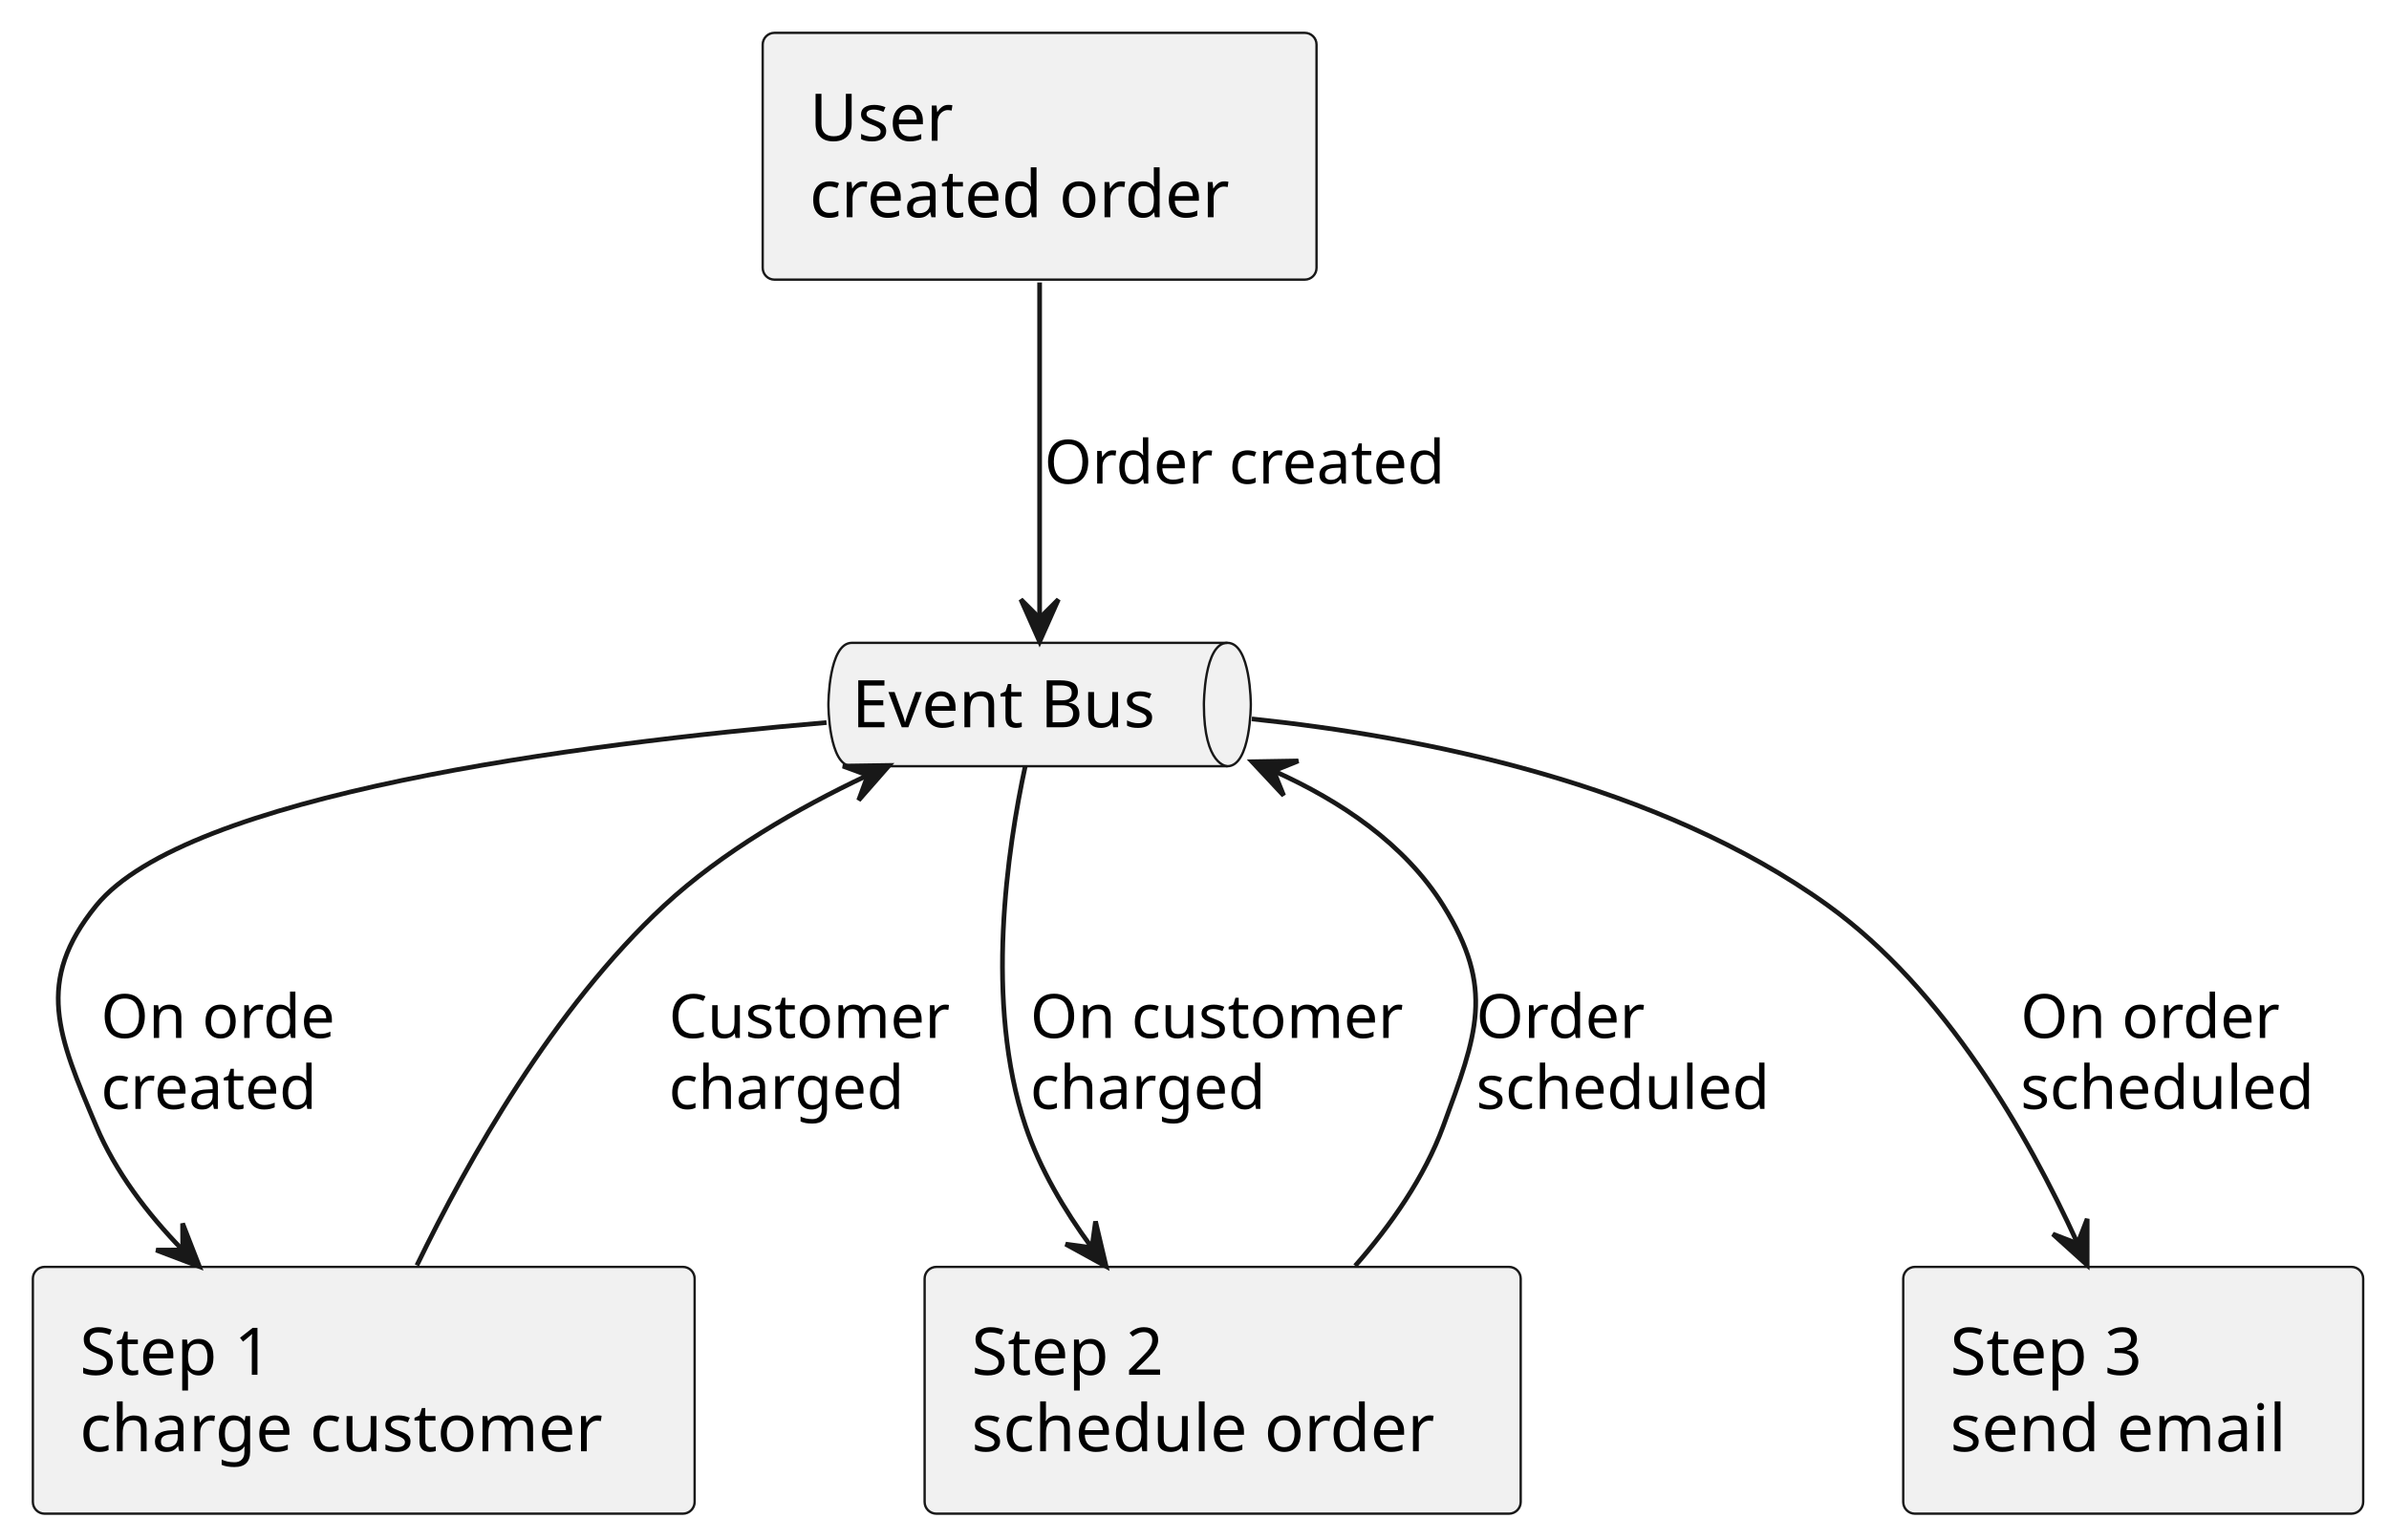
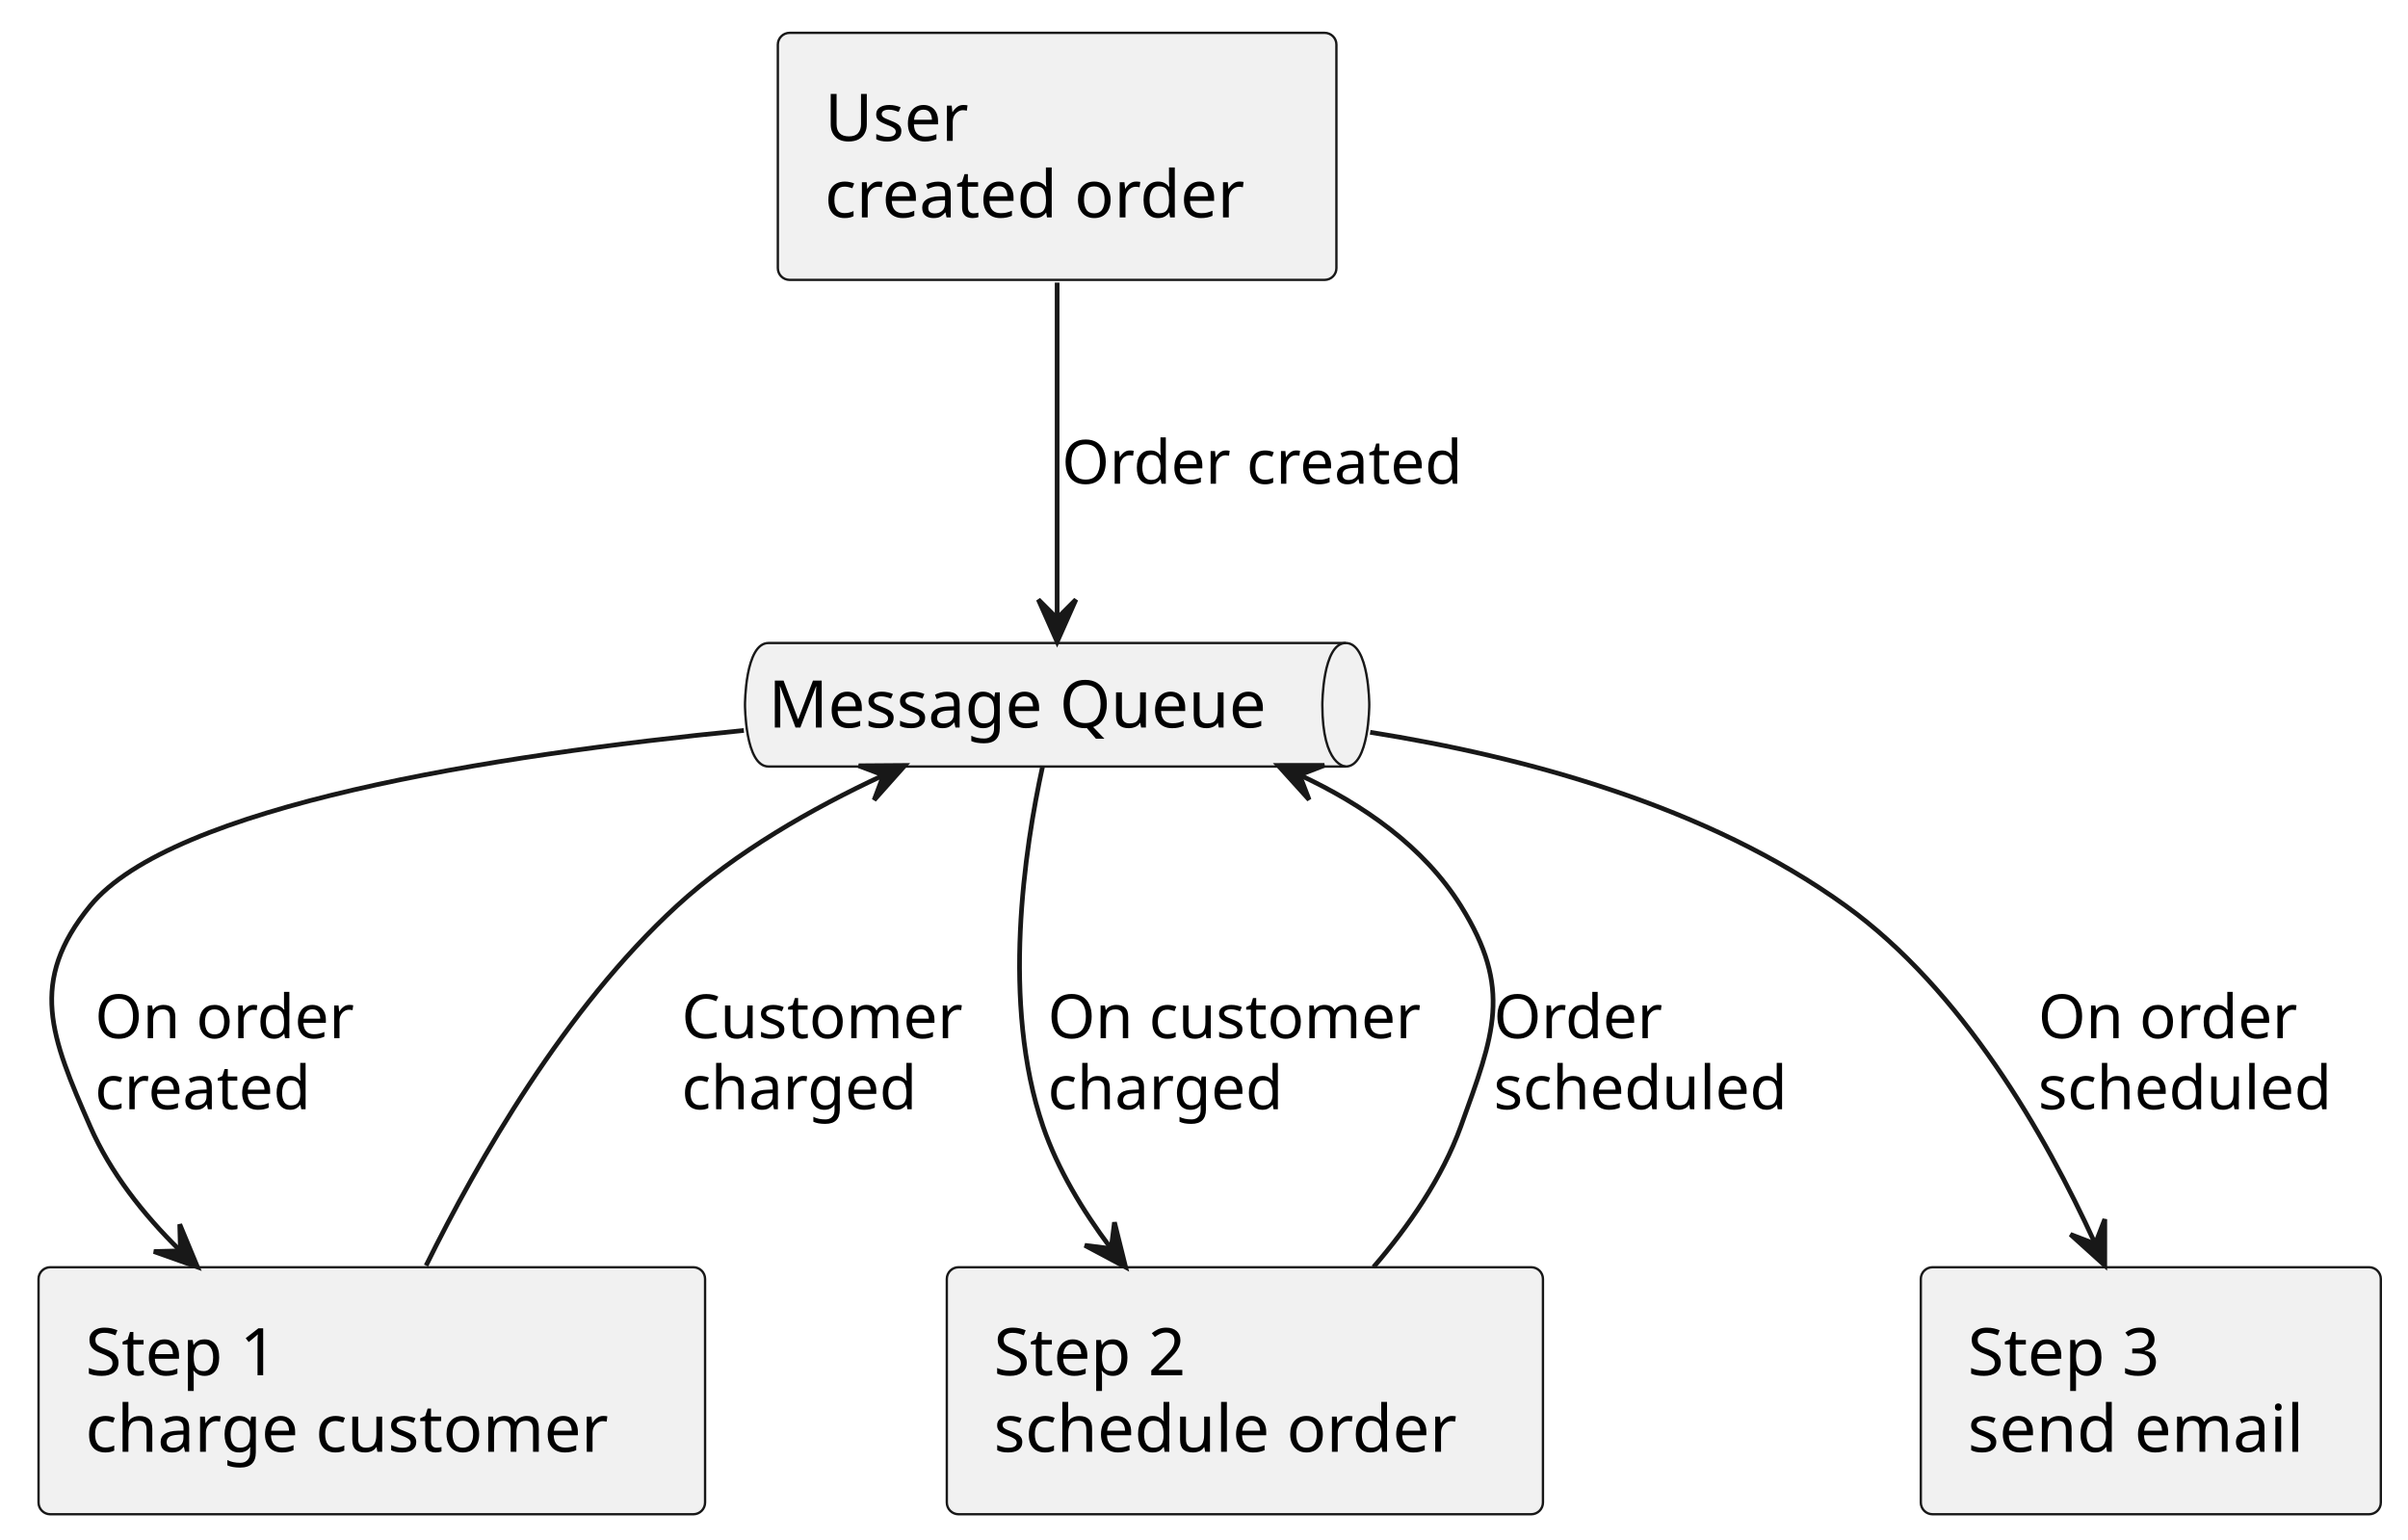
- <svg xmlns="http://www.w3.org/2000/svg" contentStyleType="text/css" height="328px" preserveAspectRatio="none" style="width:509px;height:328px;background:#FFFFFF;" version="1.1" viewBox="0 0 509 328" width="509px" zoomAndPan="magnify">
+ <svg xmlns="http://www.w3.org/2000/svg" contentStyleType="text/css" height="328px" preserveAspectRatio="none" style="width:513px;height:328px;background:#FFFFFF;" version="1.1" viewBox="0 0 513 328" width="513px" zoomAndPan="magnify">
  <defs />
  <g>
    <g id="elem_userAction">
-       <rect fill="#F1F1F1" height="52.594" rx="2.5" ry="2.5" style="stroke:#181818;stroke-width:0.5;" width="118" x="162.5" y="7" />
-       <text fill="#000000" font-family="sans-serif" font-size="14" lengthAdjust="spacing" textLength="32" x="172.5" y="29.995">User</text>
-       <text fill="#000000" font-family="sans-serif" font-size="14" lengthAdjust="spacing" textLength="98" x="172.5" y="46.292">created order</text>
+       <rect fill="#F1F1F1" height="52.63" rx="2.5" ry="2.5" style="stroke:#181818;stroke-width:0.5;" width="119" x="165.71" y="7" />
+       <text fill="#000000" font-family="sans-serif" font-size="14" lengthAdjust="spacing" textLength="32" x="175.71" y="30.01">User</text>
+       <text fill="#000000" font-family="sans-serif" font-size="14" lengthAdjust="spacing" textLength="99" x="175.71" y="46.325">created order</text>
    </g>
    <g id="elem_exchanger">
-       <path d="M181.5,137 L261.5,137 C266.5,137 266.5,150.148 266.5,150.148 C266.5,150.148 266.5,163.297 261.5,163.297 L181.5,163.297 C176.5,163.297 176.5,150.148 176.5,150.148 C176.5,150.148 176.5,137 181.5,137 " fill="#F1F1F1" style="stroke:#181818;stroke-width:0.5;" />
-       <path d="M261.5,137 C256.5,137 256.5,150.148 256.5,150.148 C256.5,163.297 261.5,163.297 261.5,163.297 " fill="none" style="stroke:#181818;stroke-width:0.5;" />
-       <text fill="#000000" font-family="sans-serif" font-size="14" lengthAdjust="spacing" textLength="70" x="181.5" y="154.995">Event Bus</text>
+       <path d="M163.71,137 L286.71,137 C291.71,137 291.71,150.157 291.71,150.157 C291.71,150.157 291.71,163.315 286.71,163.315 L163.71,163.315 C158.71,163.315 158.71,150.157 158.71,150.157 C158.71,150.157 158.71,137 163.71,137 " fill="#F1F1F1" style="stroke:#181818;stroke-width:0.5;" />
+       <path d="M286.71,137 C281.71,137 281.71,150.157 281.71,150.157 C281.71,163.315 286.71,163.315 286.71,163.315 " fill="none" style="stroke:#181818;stroke-width:0.5;" />
+       <text fill="#000000" font-family="sans-serif" font-size="14" lengthAdjust="spacing" textLength="113" x="163.71" y="155.01">Message Queue</text>
    </g>
    <g id="elem_step1">
-       <rect fill="#F1F1F1" height="52.594" rx="2.5" ry="2.5" style="stroke:#181818;stroke-width:0.5;" width="141" x="7" y="270" />
-       <text fill="#000000" font-family="sans-serif" font-size="14" lengthAdjust="spacing" textLength="45" x="17" y="292.995">Step 1</text>
-       <text fill="#000000" font-family="sans-serif" font-size="14" lengthAdjust="spacing" textLength="121" x="17" y="309.292">charge customer</text>
+       <rect fill="#F1F1F1" height="52.63" rx="2.5" ry="2.5" style="stroke:#181818;stroke-width:0.5;" width="142" x="8.21" y="270" />
+       <text fill="#000000" font-family="sans-serif" font-size="14" lengthAdjust="spacing" textLength="46" x="18.21" y="293.01">Step 1</text>
+       <text fill="#000000" font-family="sans-serif" font-size="14" lengthAdjust="spacing" textLength="122" x="18.21" y="309.325">charge customer</text>
    </g>
    <g id="elem_step2">
-       <rect fill="#F1F1F1" height="52.594" rx="2.5" ry="2.5" style="stroke:#181818;stroke-width:0.5;" width="127" x="197" y="270" />
-       <text fill="#000000" font-family="sans-serif" font-size="14" lengthAdjust="spacing" textLength="45" x="207" y="292.995">Step 2</text>
-       <text fill="#000000" font-family="sans-serif" font-size="14" lengthAdjust="spacing" textLength="107" x="207" y="309.292">schedule order</text>
+       <rect fill="#F1F1F1" height="52.63" rx="2.5" ry="2.5" style="stroke:#181818;stroke-width:0.5;" width="127" x="201.71" y="270" />
+       <text fill="#000000" font-family="sans-serif" font-size="14" lengthAdjust="spacing" textLength="46" x="211.71" y="293.01">Step 2</text>
+       <text fill="#000000" font-family="sans-serif" font-size="14" lengthAdjust="spacing" textLength="107" x="211.71" y="309.325">schedule order</text>
    </g>
    <g id="elem_step3">
-       <rect fill="#F1F1F1" height="52.594" rx="2.5" ry="2.5" style="stroke:#181818;stroke-width:0.5;" width="98" x="405.5" y="270" />
-       <text fill="#000000" font-family="sans-serif" font-size="14" lengthAdjust="spacing" textLength="45" x="415.5" y="292.995">Step 3</text>
-       <text fill="#000000" font-family="sans-serif" font-size="14" lengthAdjust="spacing" textLength="78" x="415.5" y="309.292">send email</text>
+       <rect fill="#F1F1F1" height="52.63" rx="2.5" ry="2.5" style="stroke:#181818;stroke-width:0.5;" width="98" x="409.21" y="270" />
+       <text fill="#000000" font-family="sans-serif" font-size="14" lengthAdjust="spacing" textLength="46" x="419.21" y="293.01">Step 3</text>
+       <text fill="#000000" font-family="sans-serif" font-size="14" lengthAdjust="spacing" textLength="78" x="419.21" y="309.325">send email</text>
    </g>
    <g id="link_userAction_exchanger">
-       <path d="M221.5,60.2 C221.5,82.01 221.5,112.72 221.5,131.72 " fill="none" id="userAction-to-exchanger" style="stroke:#181818;stroke-width:1.0;" />
-       <polygon fill="#181818" points="221.5,136.75,225.5,127.75,221.5,131.75,217.5,127.75,221.5,136.75" style="stroke:#181818;stroke-width:1.0;" />
-       <text fill="#000000" font-family="sans-serif" font-size="13" lengthAdjust="spacing" textLength="89" x="222.5" y="103.067">Order created</text>
+       <path d="M225.21,60.2 C225.21,82.01 225.21,112.72 225.21,131.72 " fill="none" id="userAction-to-exchanger" style="stroke:#181818;stroke-width:1.0;" />
+       <polygon fill="#181818" points="225.21,136.75,229.21,127.75,225.21,131.75,221.21,127.75,225.21,136.75" style="stroke:#181818;stroke-width:1.0;" />
+       <text fill="#000000" font-family="sans-serif" font-size="13" lengthAdjust="spacing" textLength="89" x="226.21" y="103.067">Order created</text>
    </g>
    <g id="link_exchanger_step1">
-       <path d="M176.1,153.99 C122.95,158.55 39.72,169.35 20.5,193 C7.33,209.21 12.38,220.75 20.5,240 C24.61,249.73 31.35,258.6 38.78,266.26 " fill="none" id="exchanger-to-step1" style="stroke:#181818;stroke-width:1.0;" />
-       <polygon fill="#181818" points="42.48,269.92,38.907,260.742,38.93,266.399,33.273,266.422,42.48,269.92" style="stroke:#181818;stroke-width:1.0;" />
-       <text fill="#000000" font-family="sans-serif" font-size="13" lengthAdjust="spacing" textLength="4" x="21.5" y="206.067"> </text>
-       <text fill="#000000" font-family="sans-serif" font-size="13" lengthAdjust="spacing" textLength="51" x="21.5" y="221.2">On orde</text>
-       <text fill="#000000" font-family="sans-serif" font-size="13" lengthAdjust="spacing" textLength="49" x="21.5" y="236.333">created</text>
+       <path d="M158.47,155.63 C105.18,160.88 36.64,171.66 19.21,193 C6,209.18 10.84,220.86 19.21,240 C23.51,249.83 30.5,258.7 38.23,266.31 " fill="none" id="exchanger-to-step1" style="stroke:#181818;stroke-width:1.0;" />
+       <polygon fill="#181818" points="42.07,269.95,38.294,260.854,38.443,266.509,32.788,266.657,42.07,269.95" style="stroke:#181818;stroke-width:1.0;" />
+       <text fill="#000000" font-family="sans-serif" font-size="13" lengthAdjust="spacing" textLength="4" x="20.21" y="206.067"> </text>
+       <text fill="#000000" font-family="sans-serif" font-size="13" lengthAdjust="spacing" textLength="56" x="20.21" y="221.2">On order</text>
+       <text fill="#000000" font-family="sans-serif" font-size="13" lengthAdjust="spacing" textLength="49" x="20.21" y="236.333">created</text>
    </g>
    <g id="link_exchanger_step1">
-       <path d="M184.58,165.36 C170.04,172.23 153.9,181.5 141.5,193 C117.97,214.83 99.71,247.18 88.82,269.68 " fill="none" id="exchanger-backto-step1" style="stroke:#181818;stroke-width:1.0;" />
-       <polygon fill="#181818" points="189.44,163.13,179.592,163.276,184.901,165.228,182.949,170.537,189.44,163.13" style="stroke:#181818;stroke-width:1.0;" />
-       <text fill="#000000" font-family="sans-serif" font-size="13" lengthAdjust="spacing" textLength="4" x="142.5" y="206.067"> </text>
-       <text fill="#000000" font-family="sans-serif" font-size="13" lengthAdjust="spacing" textLength="63" x="142.5" y="221.2">Customer</text>
-       <text fill="#000000" font-family="sans-serif" font-size="13" lengthAdjust="spacing" textLength="52" x="142.5" y="236.333">charged</text>
+       <path d="M187.86,165.33 C173.15,172.19 156.8,181.46 144.21,193 C120.45,214.79 101.87,247.14 90.77,269.65 " fill="none" id="exchanger-backto-step1" style="stroke:#181818;stroke-width:1.0;" />
+       <polygon fill="#181818" points="192.78,163.09,182.931,163.159,188.225,165.153,186.231,170.446,192.78,163.09" style="stroke:#181818;stroke-width:1.0;" />
+       <text fill="#000000" font-family="sans-serif" font-size="13" lengthAdjust="spacing" textLength="4" x="145.21" y="206.067"> </text>
+       <text fill="#000000" font-family="sans-serif" font-size="13" lengthAdjust="spacing" textLength="63" x="145.21" y="221.2">Customer</text>
+       <text fill="#000000" font-family="sans-serif" font-size="13" lengthAdjust="spacing" textLength="52" x="145.21" y="236.333">charged</text>
    </g>
    <g id="link_exchanger_step2">
-       <path d="M218.46,163.19 C214.67,180.71 209.69,213.77 218.5,240 C221.55,249.09 226.74,257.87 232.46,265.66 " fill="none" id="exchanger-to-step2" style="stroke:#181818;stroke-width:1.0;" />
-       <polygon fill="#181818" points="235.67,269.89,233.41,260.304,232.645,265.909,227.04,265.144,235.67,269.89" style="stroke:#181818;stroke-width:1.0;" />
-       <text fill="#000000" font-family="sans-serif" font-size="13" lengthAdjust="spacing" textLength="4" x="219.5" y="206.067"> </text>
-       <text fill="#000000" font-family="sans-serif" font-size="13" lengthAdjust="spacing" textLength="83" x="219.5" y="221.2">On customer</text>
-       <text fill="#000000" font-family="sans-serif" font-size="13" lengthAdjust="spacing" textLength="52" x="219.5" y="236.333">charged</text>
+       <path d="M222.13,163.21 C218.29,180.74 213.25,213.82 222.21,240 C225.34,249.15 230.66,257.95 236.51,265.75 " fill="none" id="exchanger-to-step2" style="stroke:#181818;stroke-width:1.0;" />
+       <polygon fill="#181818" points="239.8,269.98,237.425,260.422,236.727,266.036,231.114,265.338,239.8,269.98" style="stroke:#181818;stroke-width:1.0;" />
+       <text fill="#000000" font-family="sans-serif" font-size="13" lengthAdjust="spacing" textLength="4" x="223.21" y="206.067"> </text>
+       <text fill="#000000" font-family="sans-serif" font-size="13" lengthAdjust="spacing" textLength="83" x="223.21" y="221.2">On customer</text>
+       <text fill="#000000" font-family="sans-serif" font-size="13" lengthAdjust="spacing" textLength="52" x="223.21" y="236.333">charged</text>
    </g>
    <g id="link_exchanger_step2">
-       <path d="M271.54,164.37 C285.6,170.68 299.28,179.83 307.5,193 C318.56,210.72 314.69,220.39 307.5,240 C303.5,250.91 296.31,261.14 288.73,269.78 " fill="none" id="exchanger-backto-step2" style="stroke:#181818;stroke-width:1.0;" />
-       <polygon fill="#181818" points="266.77,162.34,273.494,169.537,271.373,164.292,276.617,162.172,266.77,162.34" style="stroke:#181818;stroke-width:1.0;" />
-       <text fill="#000000" font-family="sans-serif" font-size="13" lengthAdjust="spacing" textLength="4" x="314.5" y="206.067"> </text>
-       <text fill="#000000" font-family="sans-serif" font-size="13" lengthAdjust="spacing" textLength="36" x="314.5" y="221.2">Order</text>
-       <text fill="#000000" font-family="sans-serif" font-size="13" lengthAdjust="spacing" textLength="66" x="314.5" y="236.333">scheduled</text>
+       <path d="M276.87,165.11 C290.35,171.39 303.3,180.34 311.21,193 C322.27,210.72 318.29,220.35 311.21,240 C307.26,250.95 300.11,261.27 292.61,269.97 " fill="none" id="exchanger-backto-step2" style="stroke:#181818;stroke-width:1.0;" />
+       <polygon fill="#181818" points="272.29,163.08,278.894,170.387,276.86,165.108,282.139,163.074,272.29,163.08" style="stroke:#181818;stroke-width:1.0;" />
+       <text fill="#000000" font-family="sans-serif" font-size="13" lengthAdjust="spacing" textLength="4" x="318.21" y="206.067"> </text>
+       <text fill="#000000" font-family="sans-serif" font-size="13" lengthAdjust="spacing" textLength="36" x="318.21" y="221.2">Order</text>
+       <text fill="#000000" font-family="sans-serif" font-size="13" lengthAdjust="spacing" textLength="66" x="318.21" y="236.333">scheduled</text>
    </g>
    <g id="link_exchanger_step3">
-       <path d="M266.71,153.21 C302.91,156.99 353.42,166.95 389.5,193 C414.38,210.96 431.99,241.66 442.55,264.79 " fill="none" id="exchanger-to-step3" style="stroke:#181818;stroke-width:1.0;" />
-       <polygon fill="#181818" points="444.69,269.61,444.696,259.761,442.662,265.04,437.383,263.006,444.69,269.61" style="stroke:#181818;stroke-width:1.0;" />
-       <text fill="#000000" font-family="sans-serif" font-size="13" lengthAdjust="spacing" textLength="4" x="430.5" y="206.067"> </text>
-       <text fill="#000000" font-family="sans-serif" font-size="13" lengthAdjust="spacing" textLength="56" x="430.5" y="221.2">On order</text>
-       <text fill="#000000" font-family="sans-serif" font-size="13" lengthAdjust="spacing" textLength="66" x="430.5" y="236.333">scheduled</text>
+       <path d="M291.9,156.02 C324.89,161.25 363.84,171.79 393.21,193 C418.09,210.96 435.7,241.66 446.26,264.79 " fill="none" id="exchanger-to-step3" style="stroke:#181818;stroke-width:1.0;" />
+       <polygon fill="#181818" points="448.4,269.61,448.406,259.761,446.372,265.04,441.093,263.006,448.4,269.61" style="stroke:#181818;stroke-width:1.0;" />
+       <text fill="#000000" font-family="sans-serif" font-size="13" lengthAdjust="spacing" textLength="4" x="434.21" y="206.067"> </text>
+       <text fill="#000000" font-family="sans-serif" font-size="13" lengthAdjust="spacing" textLength="56" x="434.21" y="221.2">On order</text>
+       <text fill="#000000" font-family="sans-serif" font-size="13" lengthAdjust="spacing" textLength="66" x="434.21" y="236.333">scheduled</text>
    </g>
  </g>
</svg>
